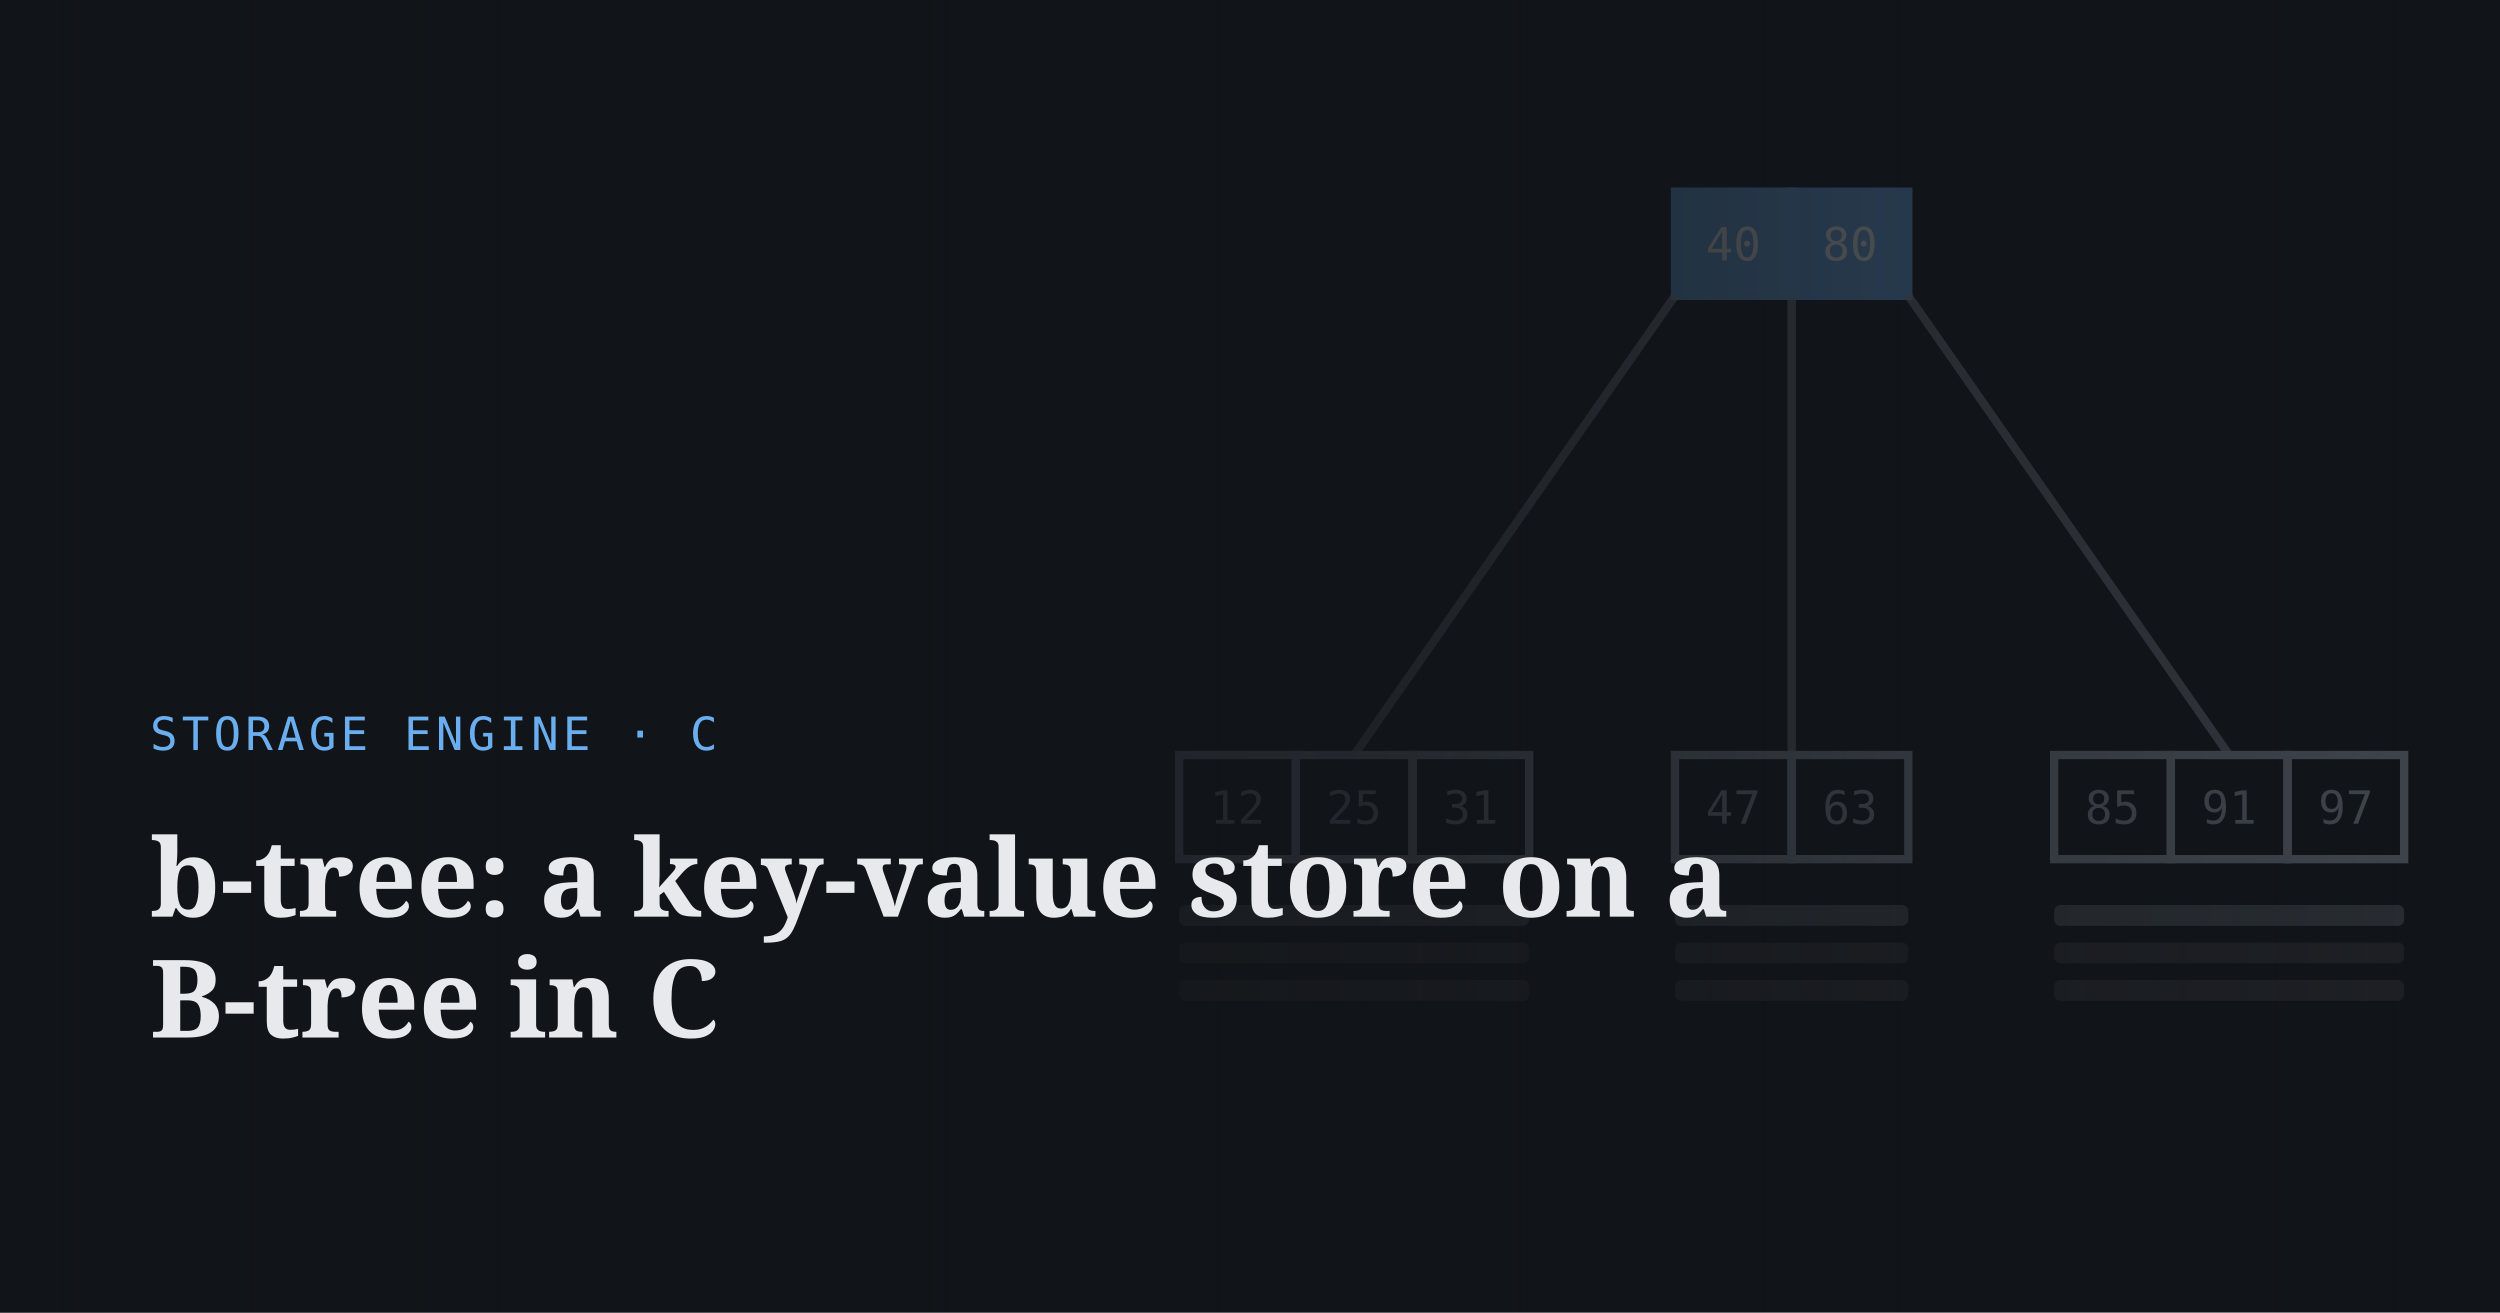
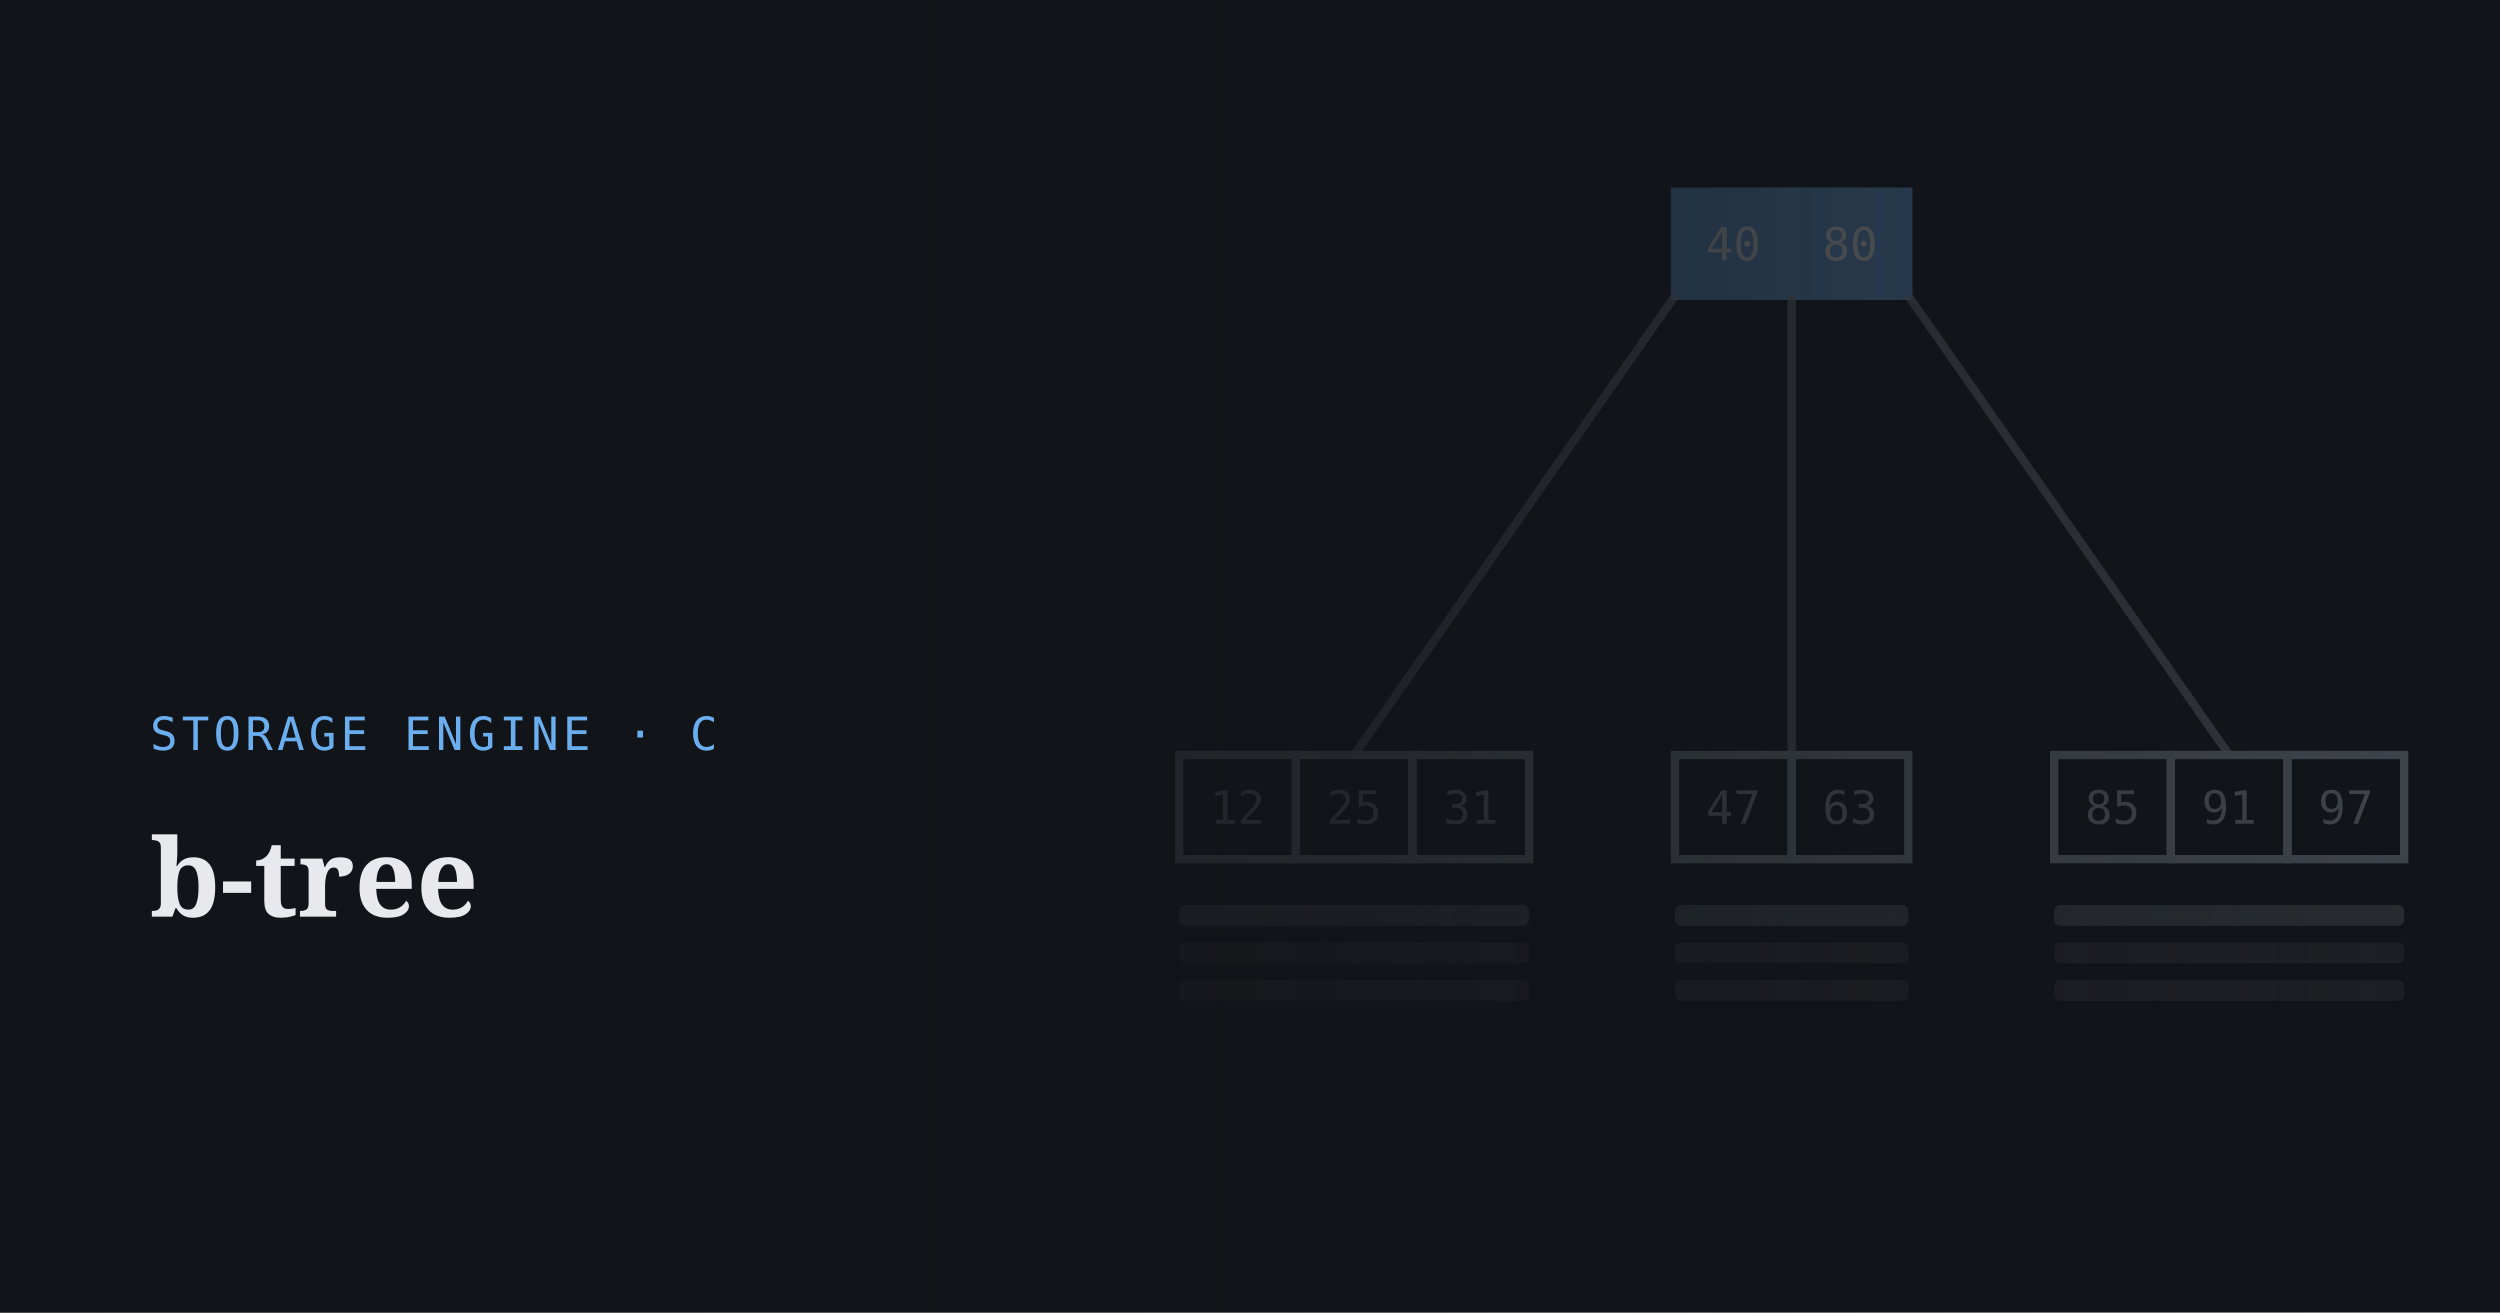
<svg xmlns="http://www.w3.org/2000/svg" width="1200" height="630" viewBox="0 0 1200 630">
  <rect width="1200" height="630" fill="#111418" />
  <defs>
    <linearGradient id="fade" x1="0" x2="1">
      <stop offset="0" stop-color="#111418" />
      <stop offset=".55" stop-color="#111418" stop-opacity=".6" />
      <stop offset="1" stop-color="#111418" stop-opacity="0" />
    </linearGradient>
  </defs>
  <g opacity=".35">
    <rect x="804.0" y="92.0" width="56" height="50" fill="#6aaef0" stroke="#6aaef0" stroke-width="4" />
    <text x="832.0" y="125.0" text-anchor="middle" font-family="'JetBrains Mono', Consolas, monospace" font-size="22" fill="#ffffff">40</text>
    <rect x="860.0" y="92.0" width="56" height="50" fill="#6aaef0" stroke="#6aaef0" stroke-width="4" />
    <text x="888.0" y="125.0" text-anchor="middle" font-family="'JetBrains Mono', Consolas, monospace" font-size="22" fill="#ffffff">80</text>
    <rect x="566.0" y="362.4" width="56" height="50" fill="none" stroke="#9aa3ae" stroke-width="4" />
    <text x="594.0" y="395.4" text-anchor="middle" font-family="'JetBrains Mono', Consolas, monospace" font-size="22" fill="#9aa3ae">12</text>
    <rect x="622.0" y="362.4" width="56" height="50" fill="none" stroke="#9aa3ae" stroke-width="4" />
    <text x="650.0" y="395.4" text-anchor="middle" font-family="'JetBrains Mono', Consolas, monospace" font-size="22" fill="#9aa3ae">25</text>
    <rect x="678.0" y="362.4" width="56" height="50" fill="none" stroke="#9aa3ae" stroke-width="4" />
    <text x="706.0" y="395.4" text-anchor="middle" font-family="'JetBrains Mono', Consolas, monospace" font-size="22" fill="#9aa3ae">31</text>
    <rect x="804.0" y="362.4" width="56" height="50" fill="none" stroke="#9aa3ae" stroke-width="4" />
    <text x="832.0" y="395.4" text-anchor="middle" font-family="'JetBrains Mono', Consolas, monospace" font-size="22" fill="#9aa3ae">47</text>
    <rect x="860.0" y="362.4" width="56" height="50" fill="none" stroke="#9aa3ae" stroke-width="4" />
    <text x="888.0" y="395.4" text-anchor="middle" font-family="'JetBrains Mono', Consolas, monospace" font-size="22" fill="#9aa3ae">63</text>
    <rect x="986.0" y="362.4" width="56" height="50" fill="none" stroke="#9aa3ae" stroke-width="4" />
    <text x="1014.0" y="395.4" text-anchor="middle" font-family="'JetBrains Mono', Consolas, monospace" font-size="22" fill="#9aa3ae">85</text>
    <rect x="1042.0" y="362.4" width="56" height="50" fill="none" stroke="#9aa3ae" stroke-width="4" />
    <text x="1070.0" y="395.4" text-anchor="middle" font-family="'JetBrains Mono', Consolas, monospace" font-size="22" fill="#9aa3ae">91</text>
    <rect x="1098.0" y="362.4" width="56" height="50" fill="none" stroke="#9aa3ae" stroke-width="4" />
    <text x="1126.0" y="395.4" text-anchor="middle" font-family="'JetBrains Mono', Consolas, monospace" font-size="22" fill="#9aa3ae">97</text>
    <line x1="804.0" y1="142.0" x2="650.0" y2="362.4" stroke="#9aa3ae" stroke-width="4" opacity=".7" />
    <line x1="860.0" y1="142.0" x2="860.0" y2="362.4" stroke="#9aa3ae" stroke-width="4" opacity=".7" />
    <line x1="916.0" y1="142.0" x2="1070.0" y2="362.4" stroke="#9aa3ae" stroke-width="4" opacity=".7" />
    <rect x="566.0" y="434.4" width="168.0" height="10" rx="3" fill="#9aa3ae" opacity=".5" />
    <rect x="566.0" y="452.4" width="168.0" height="10" rx="3" fill="#9aa3ae" opacity=".25" />
    <rect x="566.0" y="470.4" width="168.0" height="10" rx="3" fill="#9aa3ae" opacity=".25" />
    <rect x="804.0" y="434.4" width="112.0" height="10" rx="3" fill="#9aa3ae" opacity=".5" />
    <rect x="804.0" y="452.4" width="112.0" height="10" rx="3" fill="#9aa3ae" opacity=".25" />
    <rect x="804.0" y="470.4" width="112.0" height="10" rx="3" fill="#9aa3ae" opacity=".25" />
    <rect x="986.0" y="434.4" width="168.0" height="10" rx="3" fill="#9aa3ae" opacity=".5" />
    <rect x="986.0" y="452.4" width="168.0" height="10" rx="3" fill="#9aa3ae" opacity=".25" />
    <rect x="986.0" y="470.4" width="168.0" height="10" rx="3" fill="#9aa3ae" opacity=".25" />
  </g>
  <rect x="0" y="0" width="1200" height="630" fill="url(#fade)" />
  <text x="72" y="360" font-family="'JetBrains Mono', Consolas, monospace" font-size="22" letter-spacing="2" fill="#6aaef0">STORAGE ENGINE · C</text>
-   <text x="72" y="440" font-family="'Source Serif 4', Georgia, serif" font-weight="600" font-size="52" fill="#e7e9ec">b-tree: a key-value store on a</text>
-   <text x="72" y="498" font-family="'Source Serif 4', Georgia, serif" font-weight="600" font-size="52" fill="#e7e9ec">B-tree in C</text>
+   <text x="72" y="440" font-family="'Source Serif 4', Georgia, serif" font-weight="600" font-size="52" fill="#e7e9ec">b-tree</text>
</svg>
